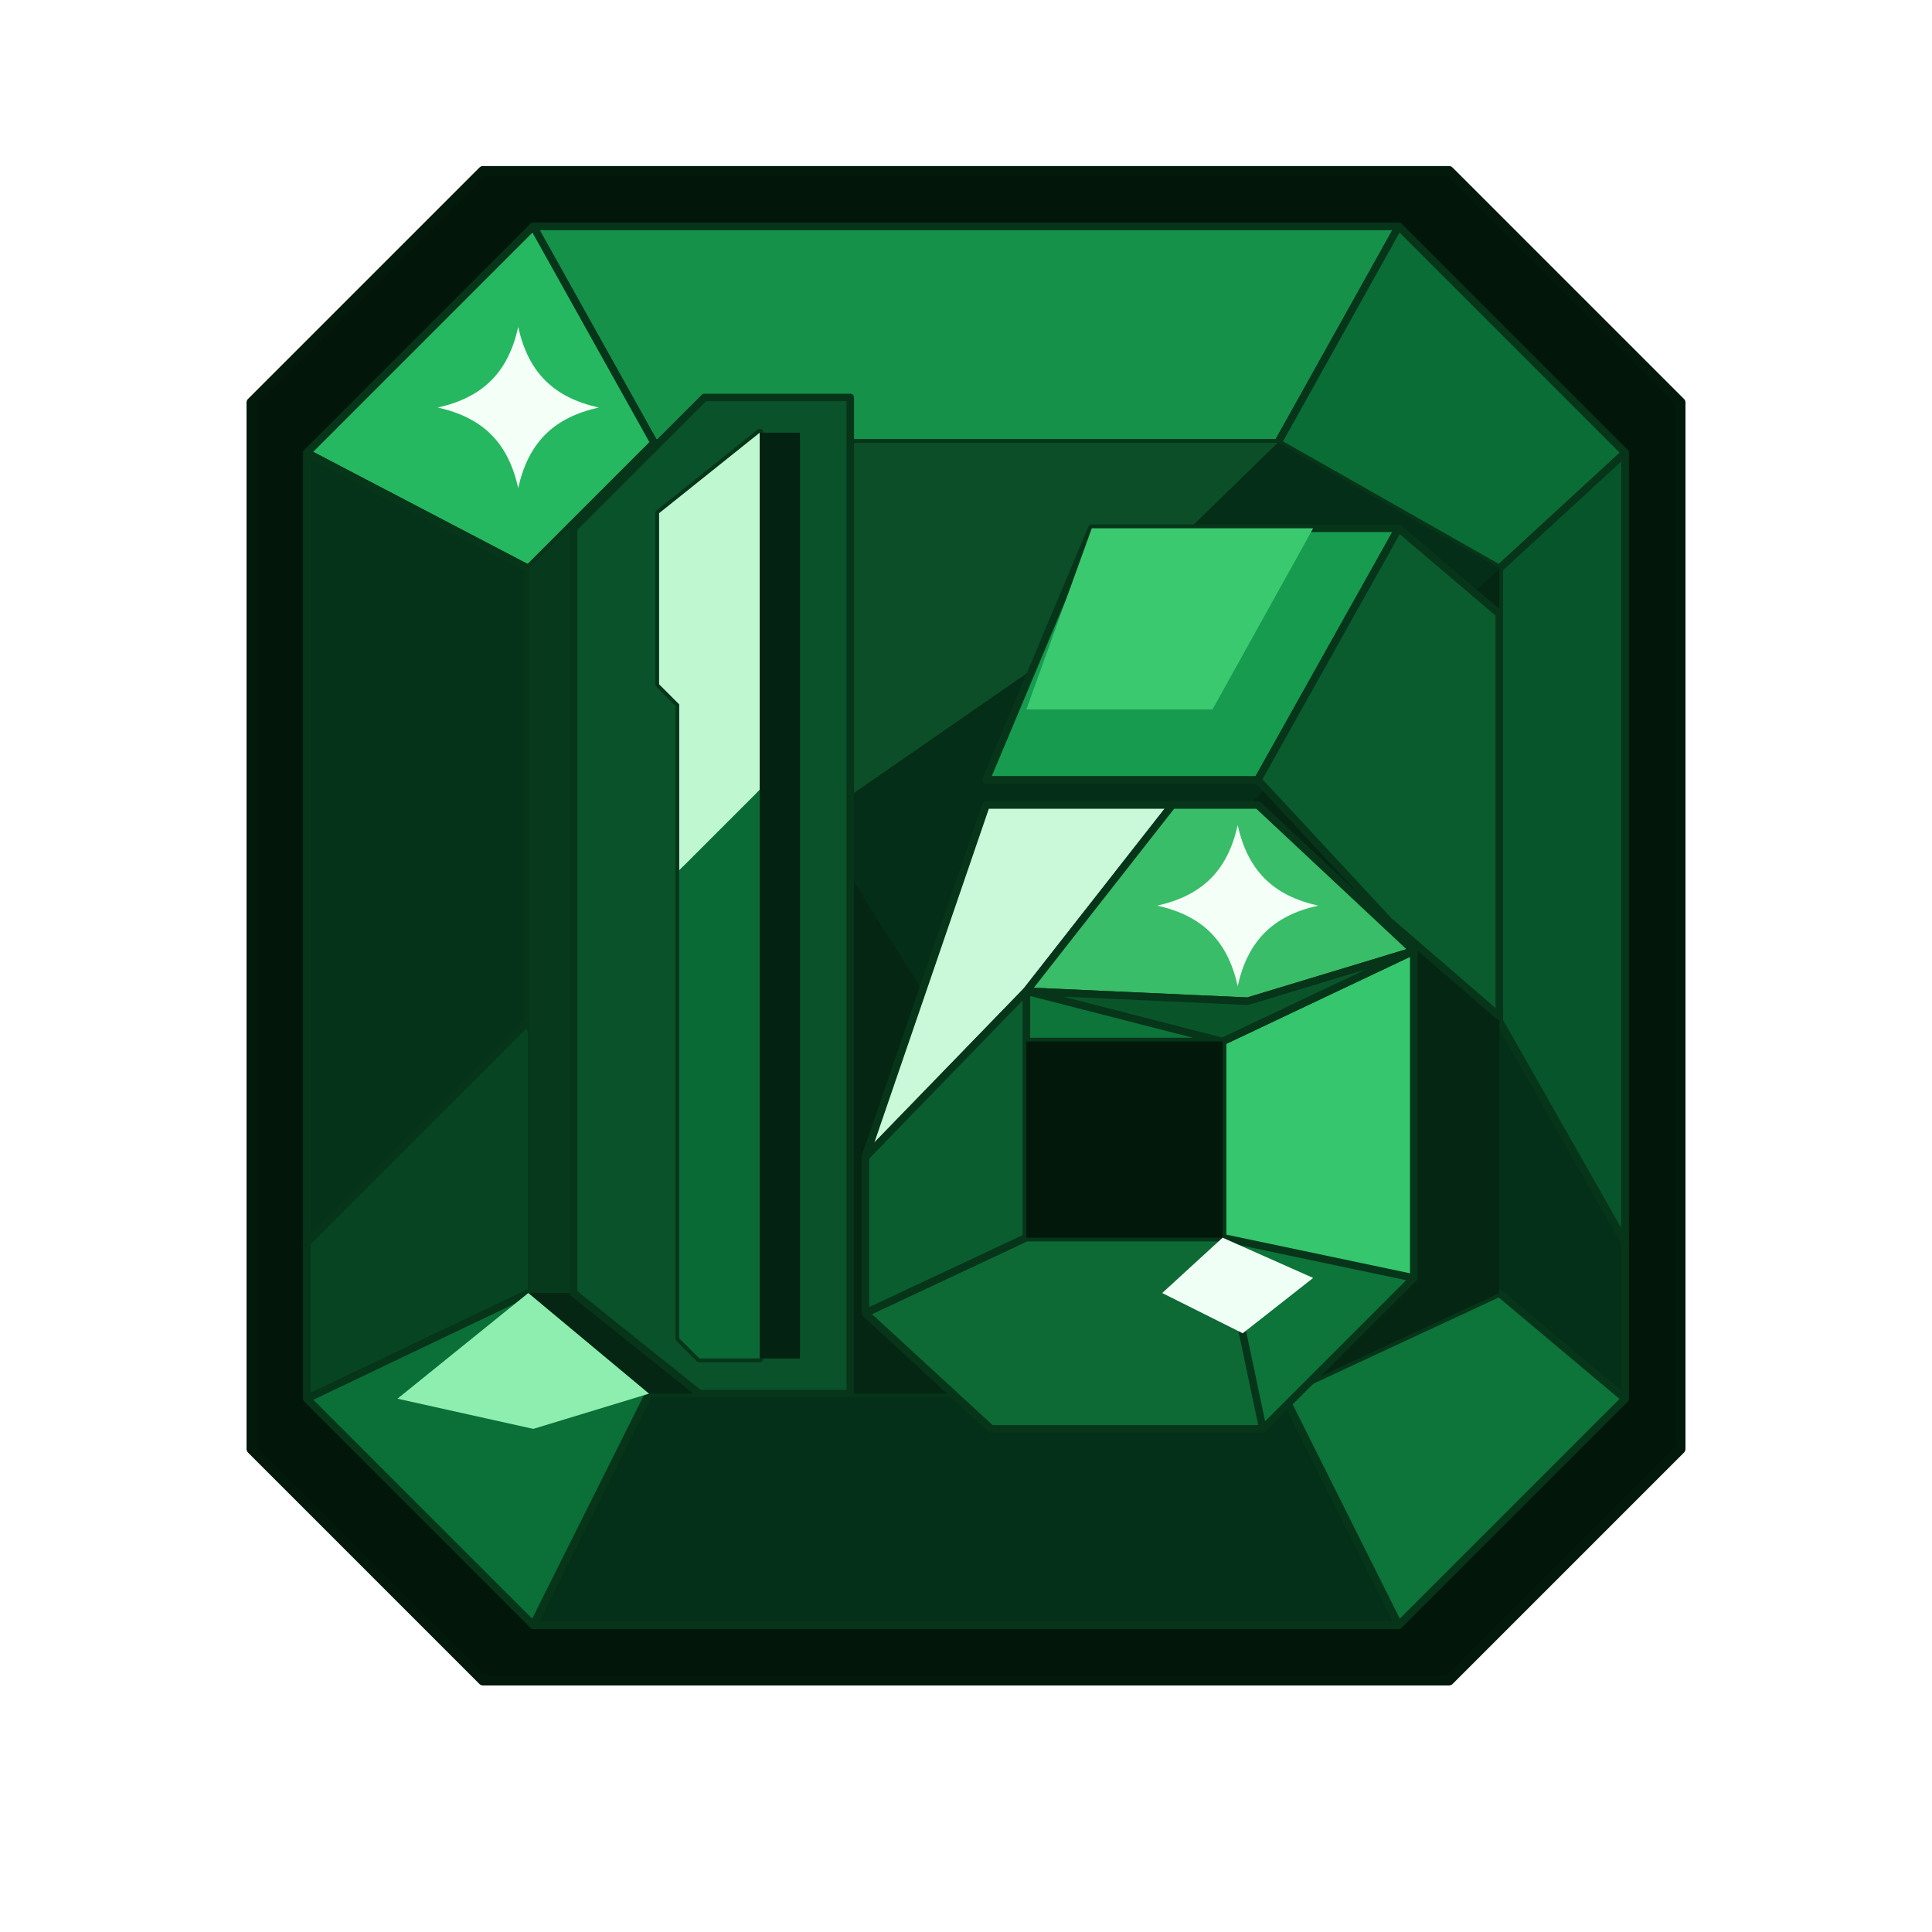
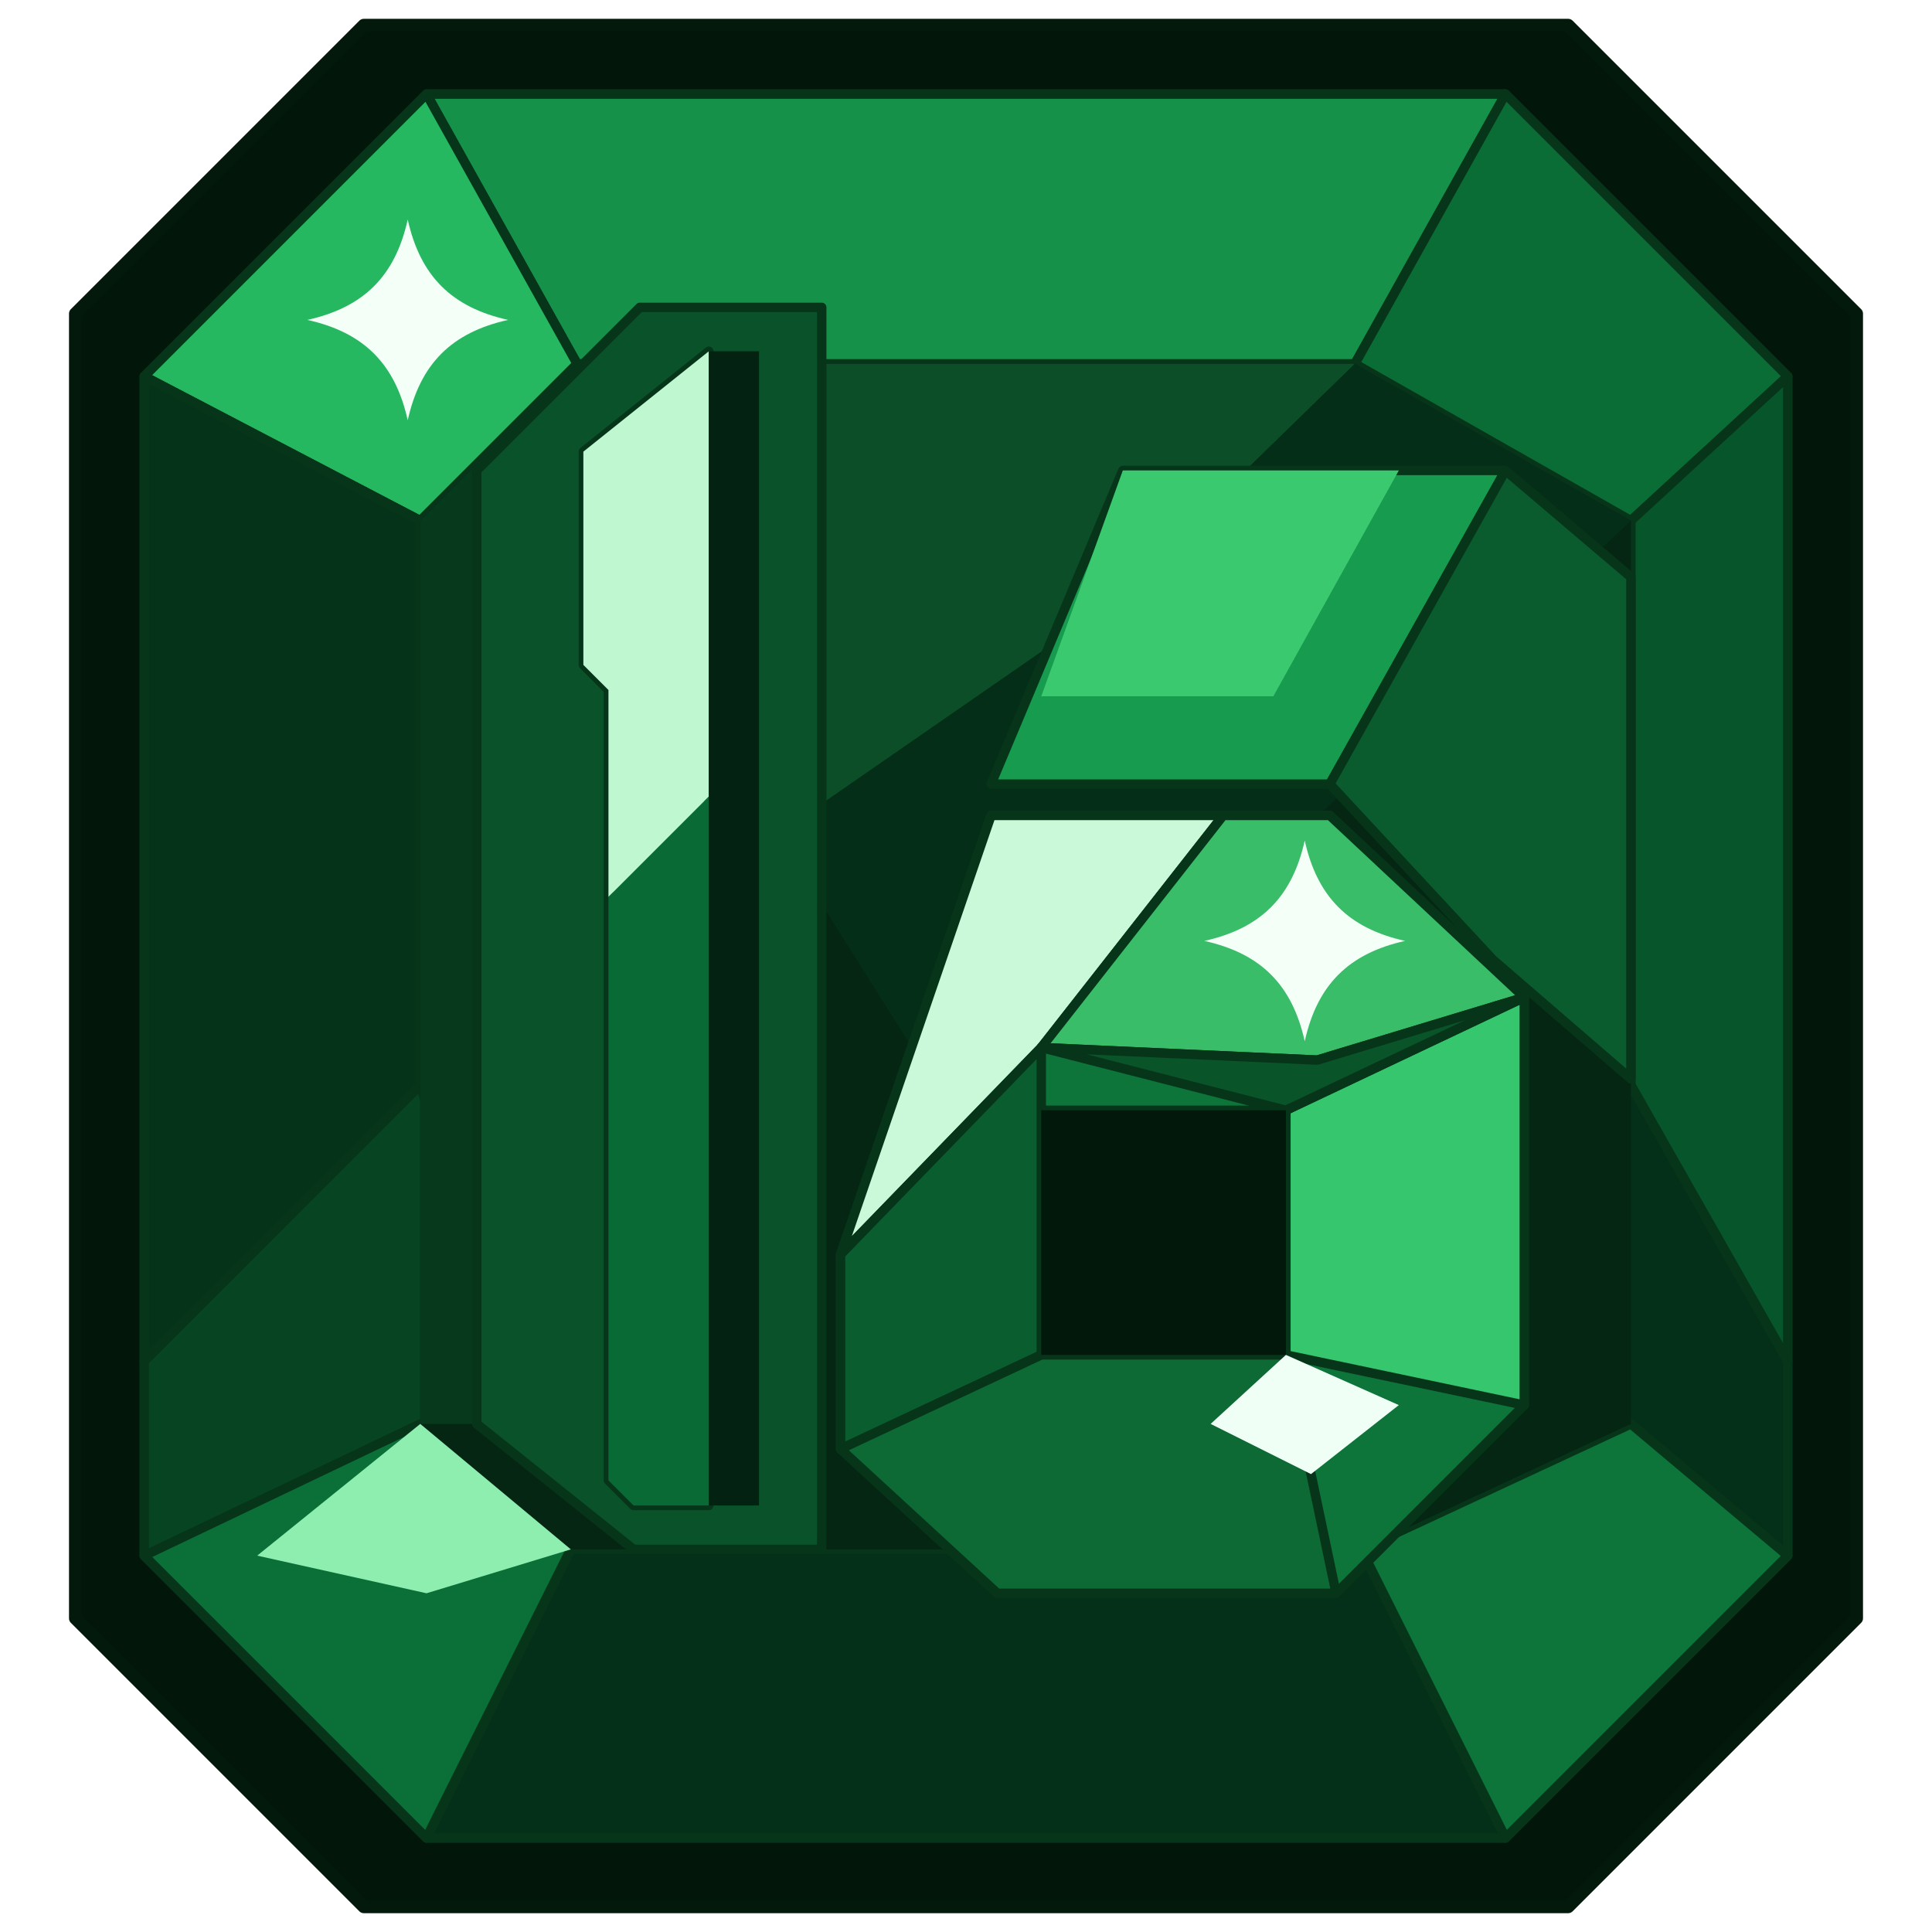
- <svg xmlns="http://www.w3.org/2000/svg" viewBox="128 128 768 768" width="1024" height="1024" role="img" aria-labelledby="title desc" shape-rendering="geometricPrecision">
+ <svg xmlns="http://www.w3.org/2000/svg" viewBox="204 188 616 616" width="1024" height="1024" role="img" aria-labelledby="title desc" shape-rendering="geometricPrecision">
  <defs>
    <style>
      .edge { stroke:#03190b; stroke-width:4; stroke-linejoin:round; }
      .seam { stroke:#06351a; stroke-width:3; stroke-linejoin:round; }
    </style>
  </defs>
  <path class="edge" fill="#02170a" d="M320 196H704L796 288V704L704 796H320L228 704V288Z" />
  <path class="seam" fill="#073319" d="M340 218H684L774 308V684L684 774H340L250 684V308Z" />
  <path class="seam" fill="#16914a" d="M340 218H684L636 304H388Z" />
  <path class="seam" fill="#26b861" d="M340 218L388 304L338 354L250 308Z" />
  <path class="seam" fill="#0b6d36" d="M684 218L774 308L724 354L636 304Z" />
  <path class="seam" fill="#05331a" d="M250 308L338 354V534L250 622Z" />
  <path class="seam" fill="#074522" d="M250 622L338 534L386 682L340 774L250 684Z" />
  <path class="seam" fill="#07552a" d="M724 354L774 308V622L724 534Z" />
  <path class="seam" fill="#043019" d="M724 534L774 622V684L684 774L638 682Z" />
  <path class="seam" fill="#0b6f38" d="M250 684L340 774L386 682L338 642Z" />
  <path class="seam" fill="#0d743a" d="M638 682L684 774L774 684L724 642Z" />
  <path class="seam" fill="#043019" d="M340 774H684L638 682H386Z" />
  <path fill="#042613" d="M388 304H636L724 354V642L638 682H386L338 642V354Z" />
  <path fill="#0b4e28" d="M452 304H636L556 382L452 454Z" />
  <path fill="#052e18" d="M452 454L556 382L636 304L724 354L618 454L520 562Z" />
  <path fill="#07391d" d="M338 354L388 304V642L338 642Z" />
  <path class="seam" fill="#0a5229" d="M356 338L408 286H466V682H406L356 642Z" />
  <path class="seam" fill="#1cac58" d="M390 332L430 300V668H406L398 660V408L390 400Z" />
  <path fill="#bff8d0" d="M390 332L430 300V442L398 474V408L390 400Z" />
  <path fill="#0a6a35" d="M430 442V668H406L398 660V474Z" />
  <path fill="#032211" d="M430 300H446V668H430Z" />
  <path class="seam" fill="#169b4f" d="M562 338H684L628 438H520Z" />
  <path fill="#3bc96f" d="M562 338H650L610 410H536Z" />
  <path class="seam" fill="#0a5b2d" d="M684 338L724 372V532L680 494L628 438Z" />
  <path class="seam" fill="#0d743a" fill-rule="evenodd" d="M520 448H628L690 506V636L630 696H522L472 650V588L520 448Z            M536 542V620H614V542Z" />
  <path class="seam" fill="#c9f9d8" d="M520 448H594L536 522L472 588Z" />
  <path class="seam" fill="#39bd68" d="M594 448H628L690 506L624 526L536 522Z" />
  <path class="seam" fill="#0a5d2f" d="M472 588L536 522V620L472 650Z" />
  <path class="seam" fill="#0e6a35" d="M472 650L536 620H614L630 696H522Z" />
  <path class="seam" fill="#35c66e" d="M614 542L690 506V636L614 620Z" />
  <path class="seam" fill="#0a542a" d="M624 526L690 506L614 542L536 522Z" />
  <path fill="#01180a" d="M536 542H614V620H536Z" />
  <path fill="#f0fff5" d="M614 620L650 636L622 658L590 642Z" />
  <path fill="#8eeeb0" d="M338 642L386 682L340 696L286 684Z" />
  <path fill="#f4fff7" d="M334 258C338 276 348 286 366 290C348 294 338 304 334 322C330 304 320 294 302 290C320 286 330 276 334 258Z" />
  <path fill="#f4fff7" d="M620 456C624 474 634 484 652 488C634 492 624 502 620 520C616 502 606 492 588 488C606 484 616 474 620 456Z" />
</svg>
